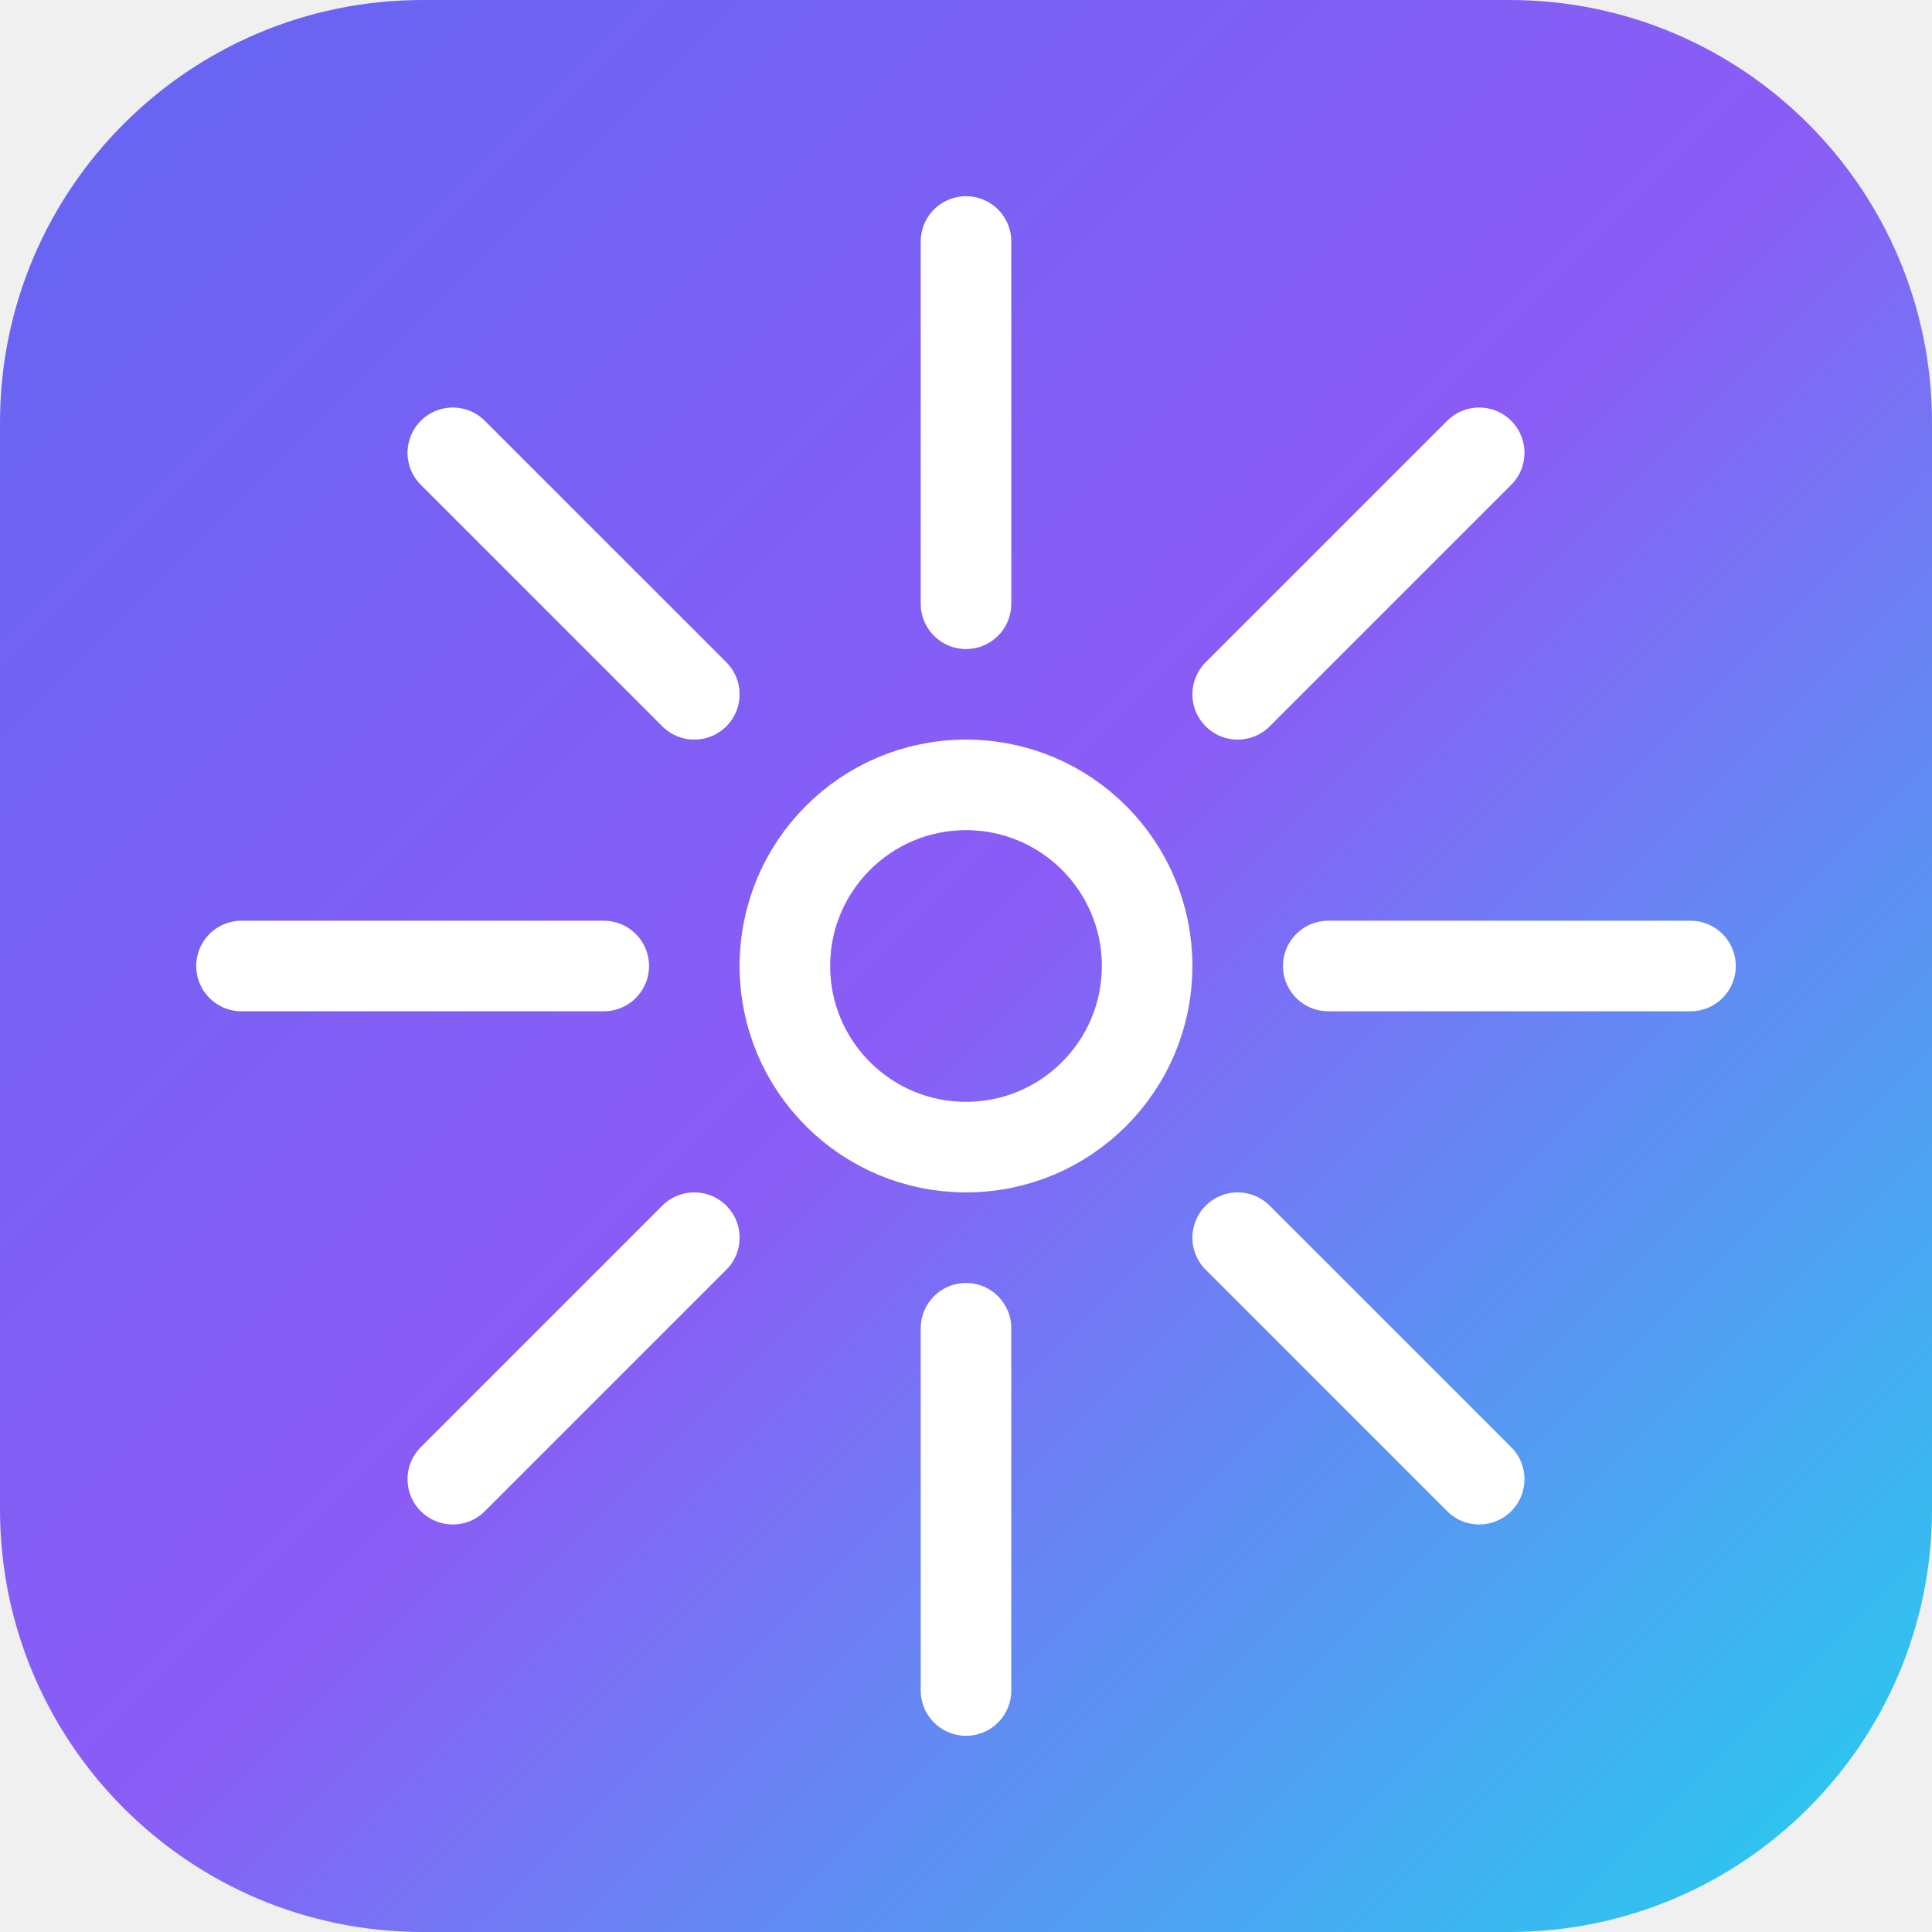
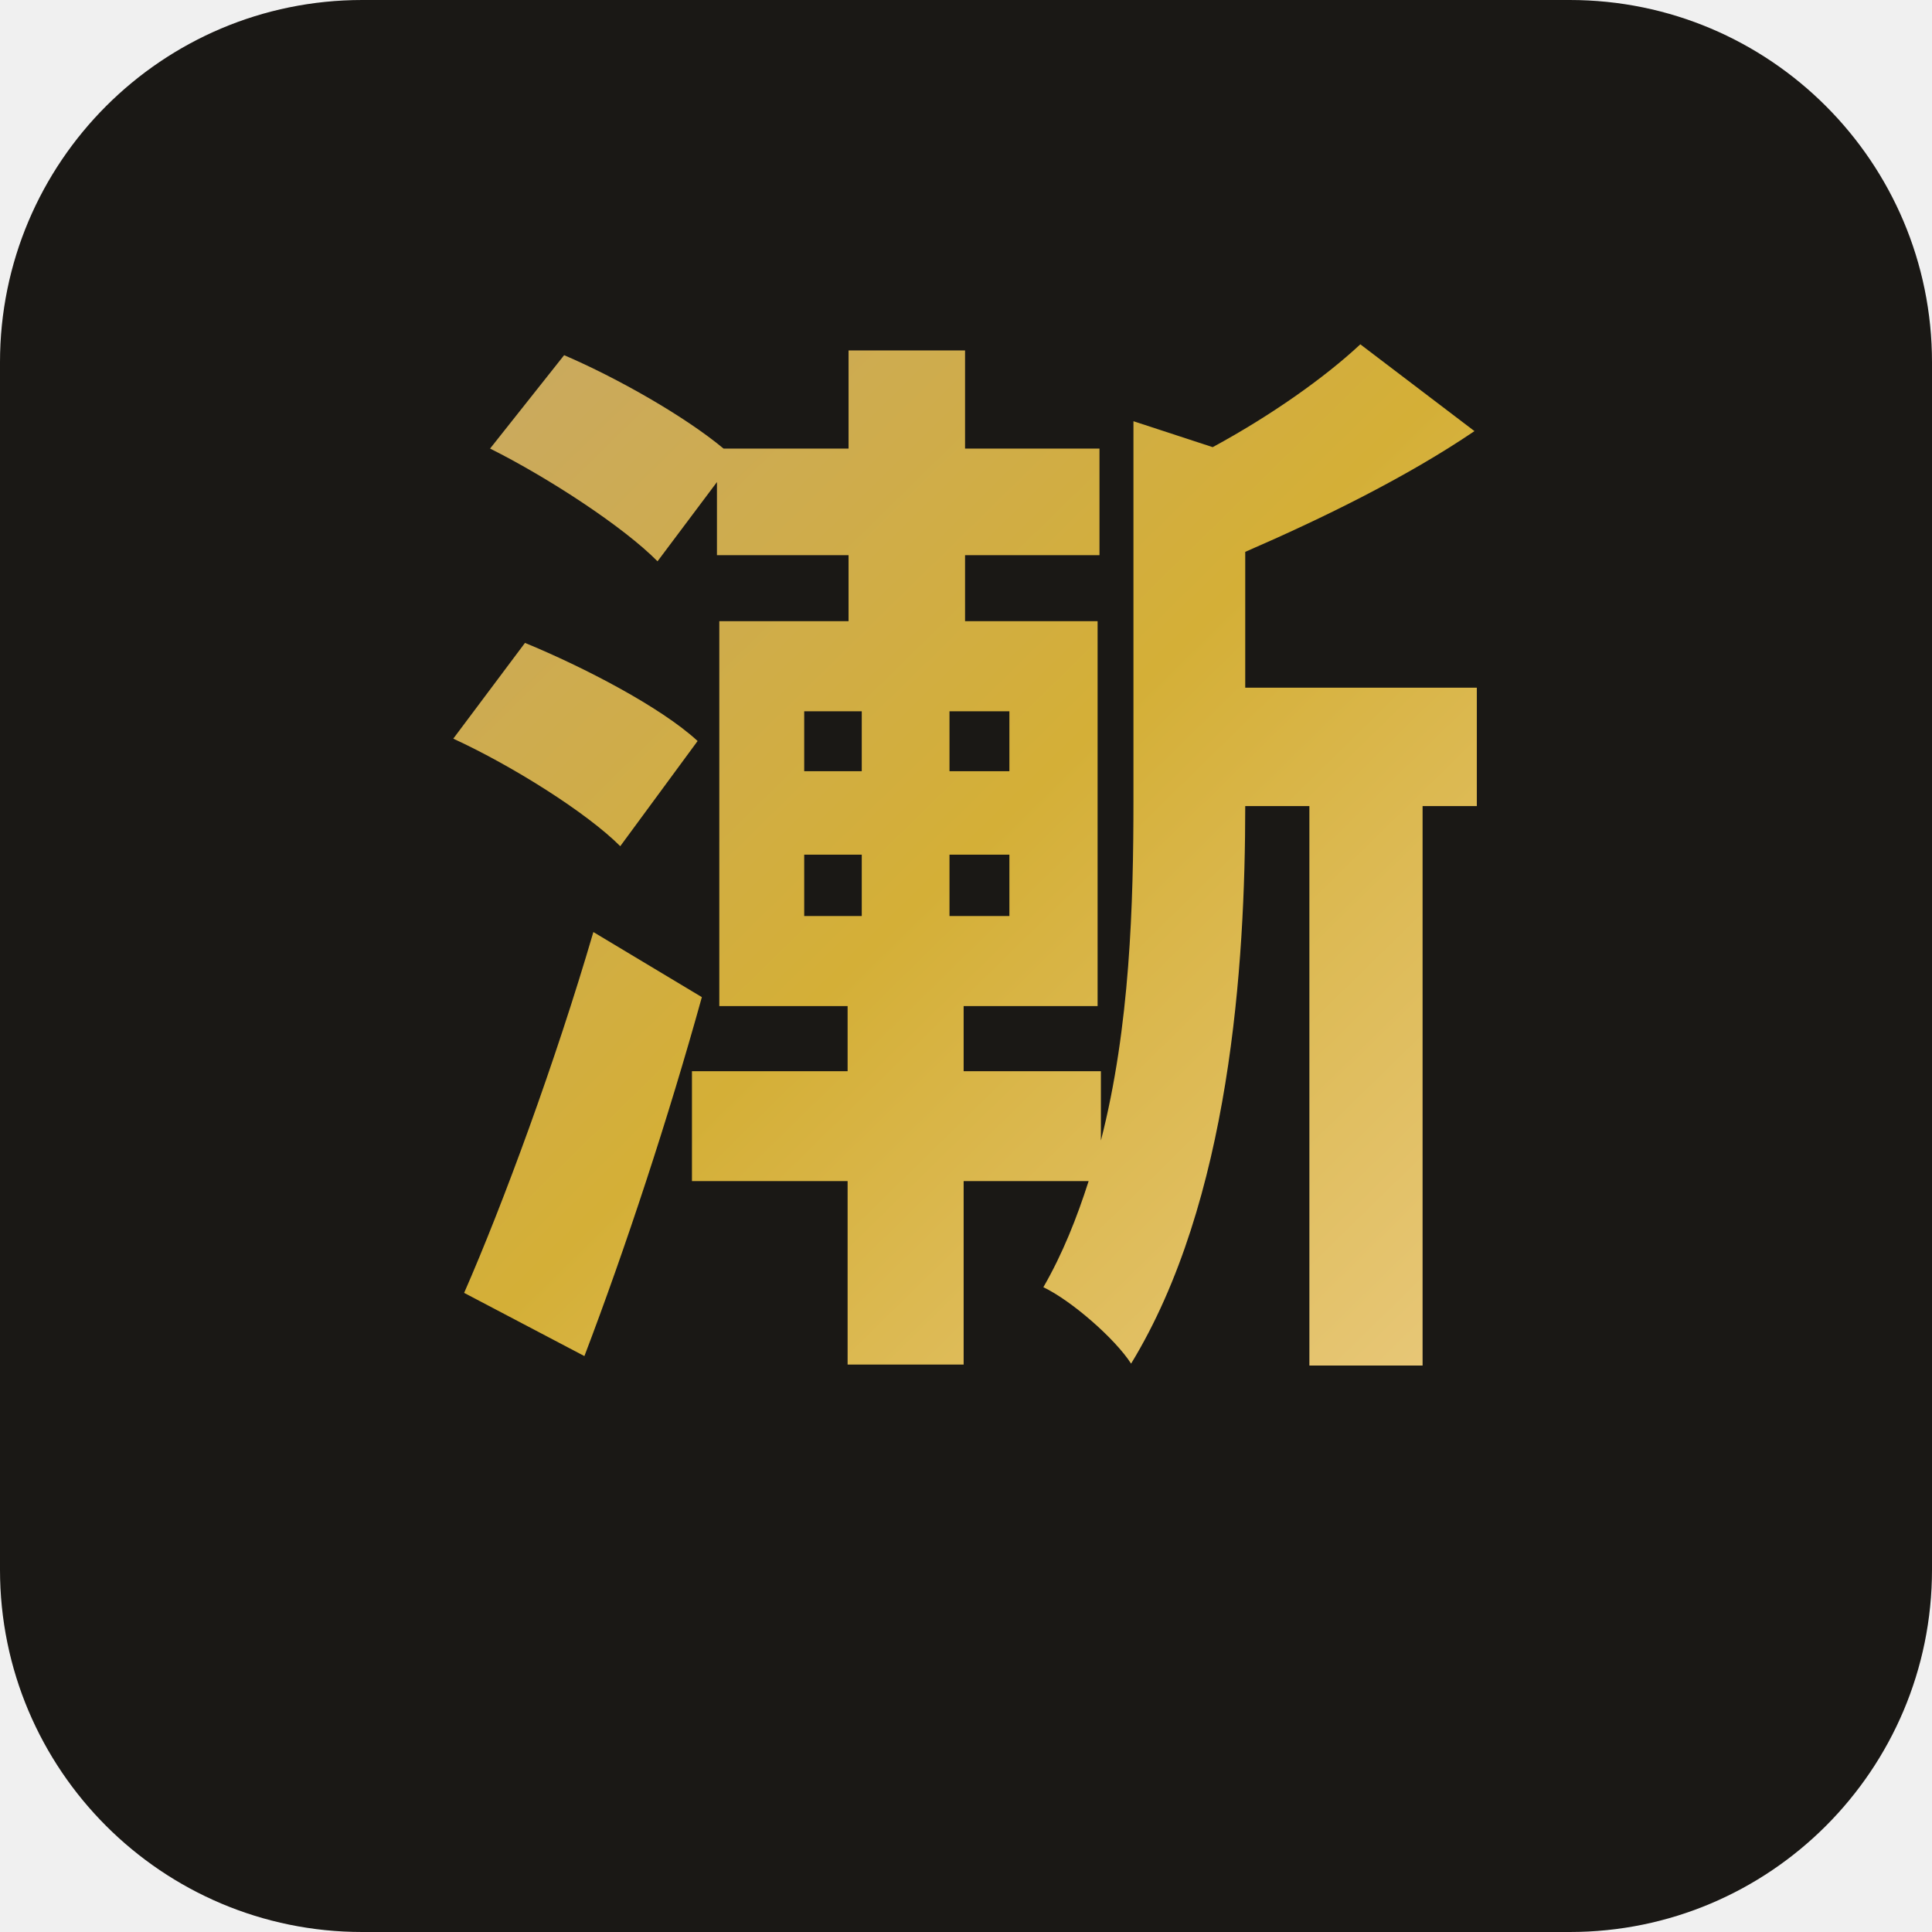
<svg xmlns="http://www.w3.org/2000/svg" viewBox="0 0 64 64">
  <defs>
    <linearGradient id="g" x1="0%" y1="0%" x2="100%" y2="100%">
-       <stop offset="0%" stop-color="#6366f1" />
-       <stop offset="50%" stop-color="#8b5cf6" />
-       <stop offset="100%" stop-color="#22d3ee" />
+       <stop offset="0%" stop-color="#c9a962" />
+       <stop offset="50%" stop-color="#d4af37" />
+       <stop offset="100%" stop-color="#e8c87a" />
    </linearGradient>
  </defs>
-   <rect width="64" height="64" rx="14" fill="url(#g)" />
-   <g fill="none" stroke="#fff" stroke-width="3" stroke-linecap="round" stroke-linejoin="round">
-     <circle cx="32" cy="32" r="6" />
-     <path d="M32 8 L32 20" />
-     <path d="M32 44 L32 56" />
-     <path d="M8 32 L20 32" />
-     <path d="M44 32 L56 32" />
-     <path d="M15 15 L23 23" />
-     <path d="M41 41 L49 49" />
-     <path d="M15 49 L23 41" />
-     <path d="M41 23 L49 15" />
-   </g>
+   <rect width="64" height="64" rx="12" fill="#1a1815" />
+   <text x="32" y="42" font-family="Kaiti, STKaiti, KaiTi, serif" font-size="36" font-weight="bold" fill="url(#g)" text-anchor="middle">漸</text>
</svg>
